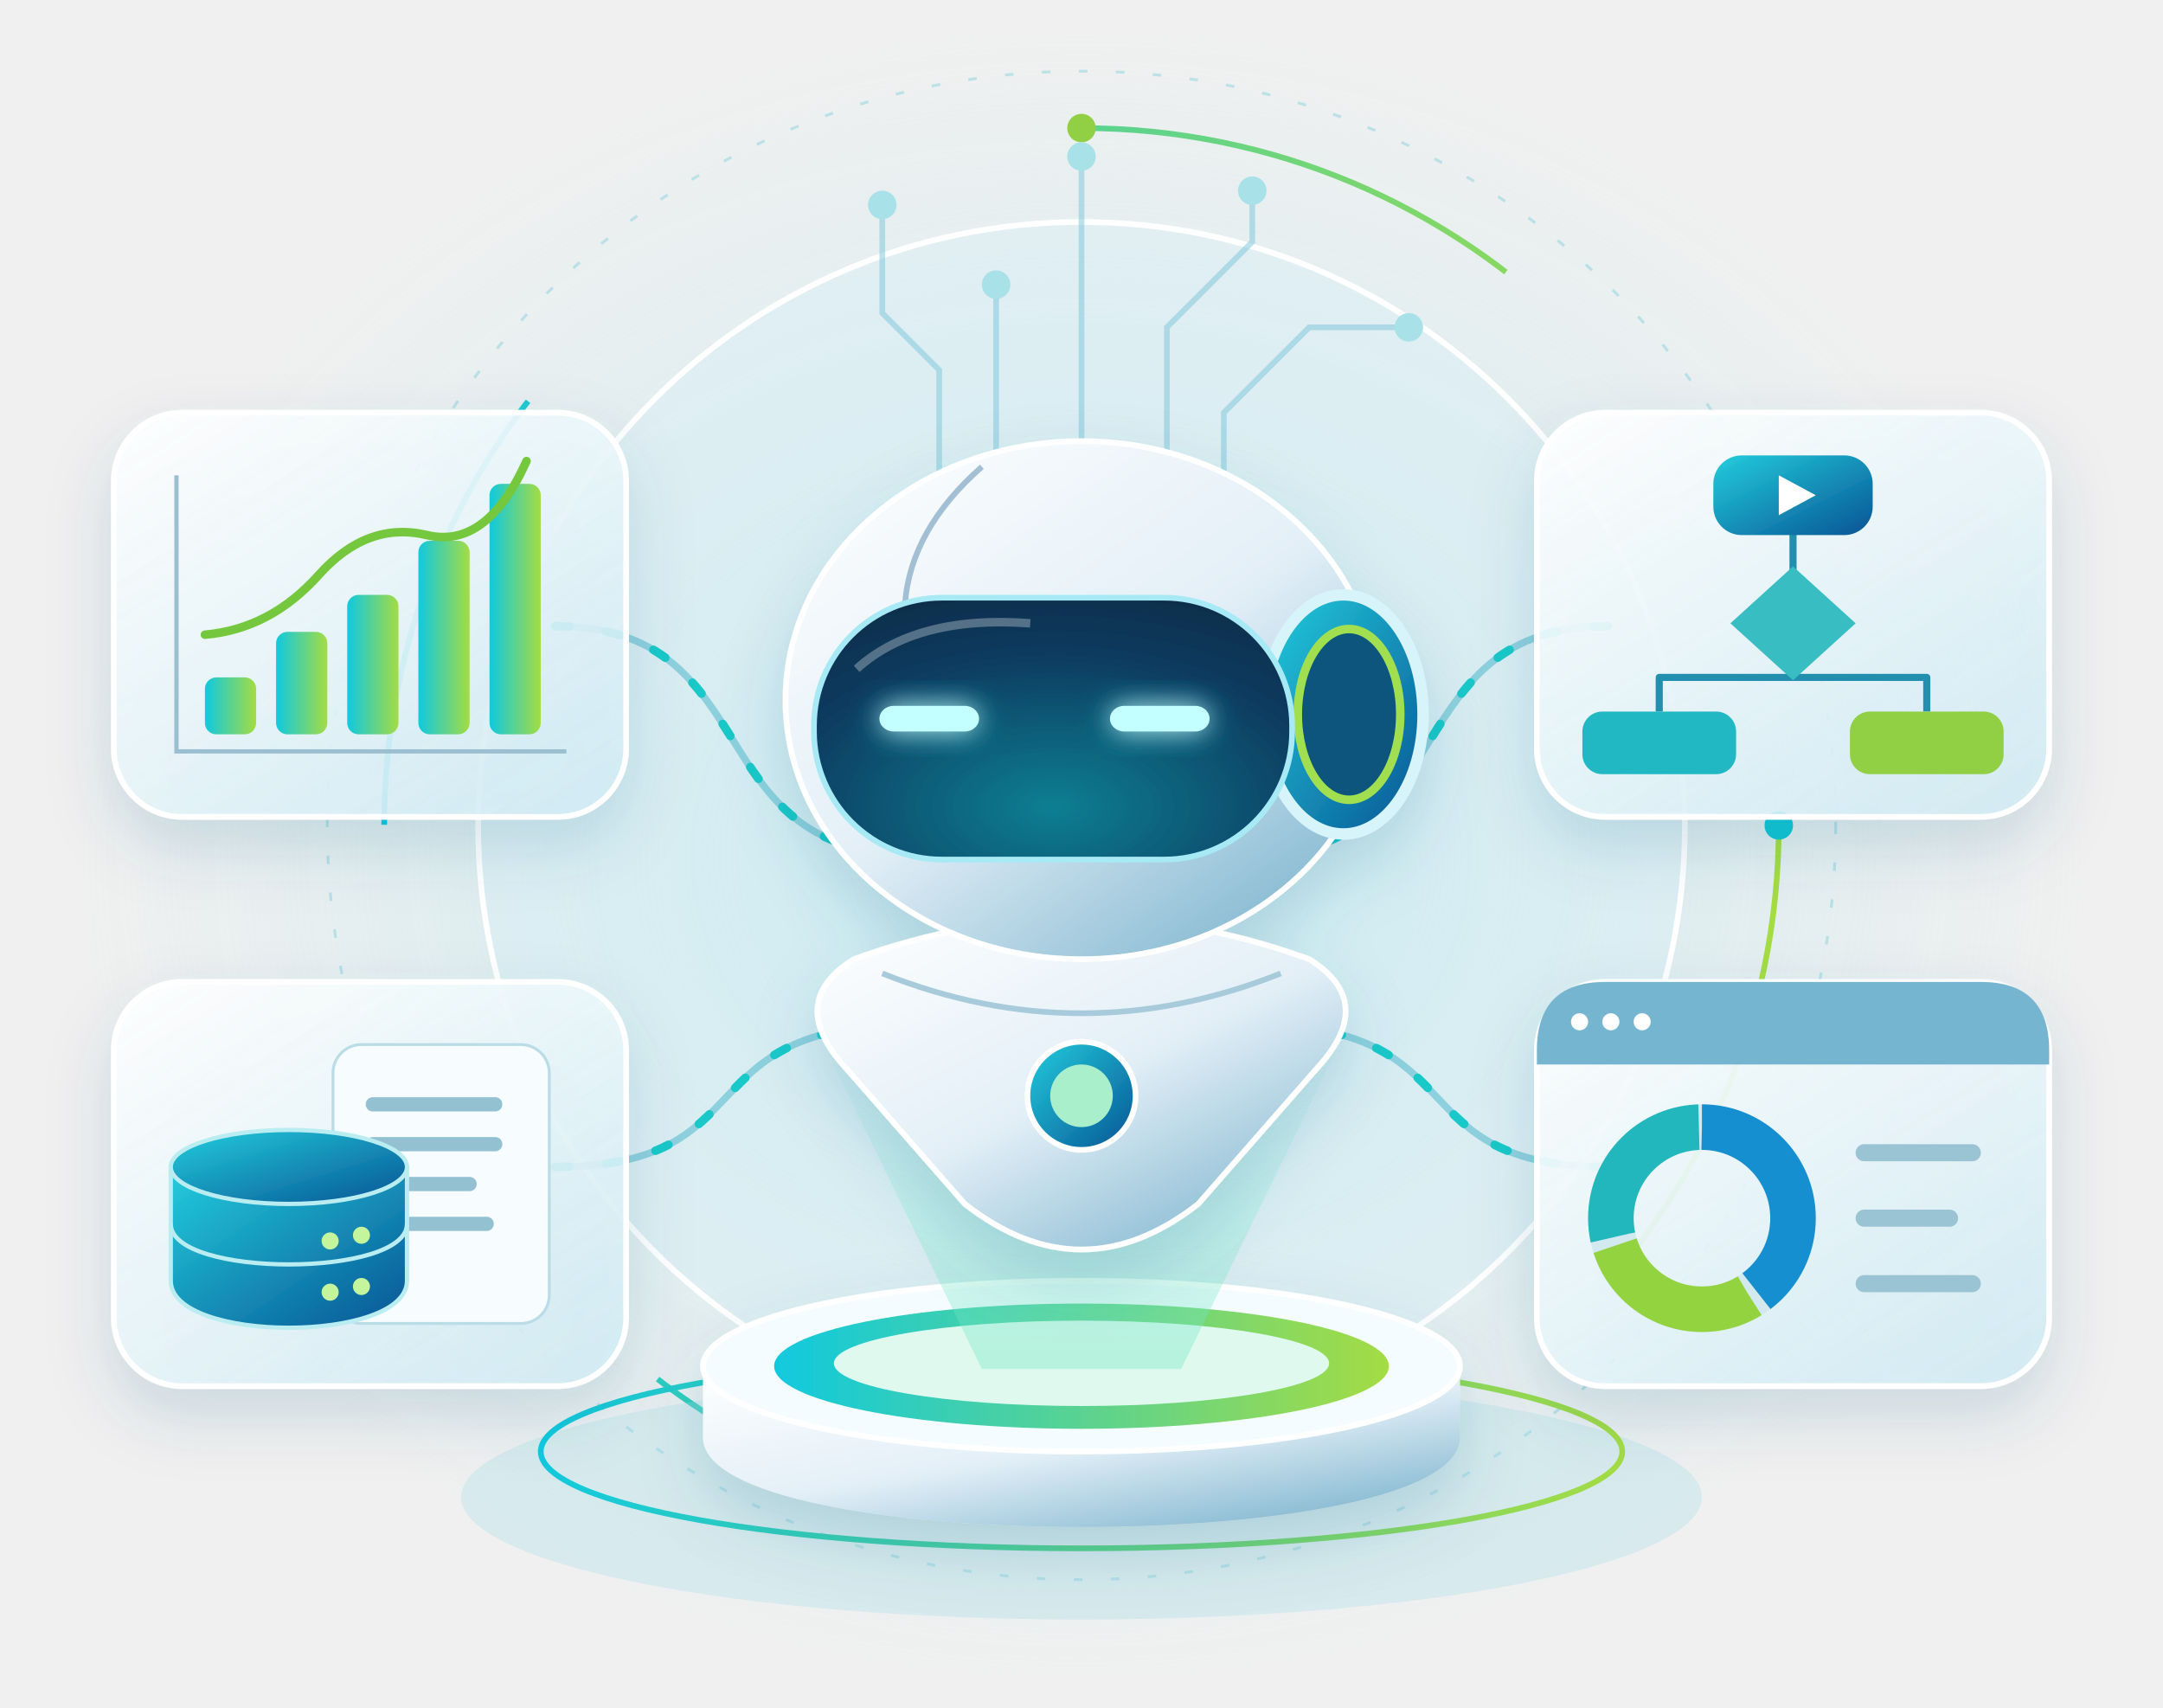
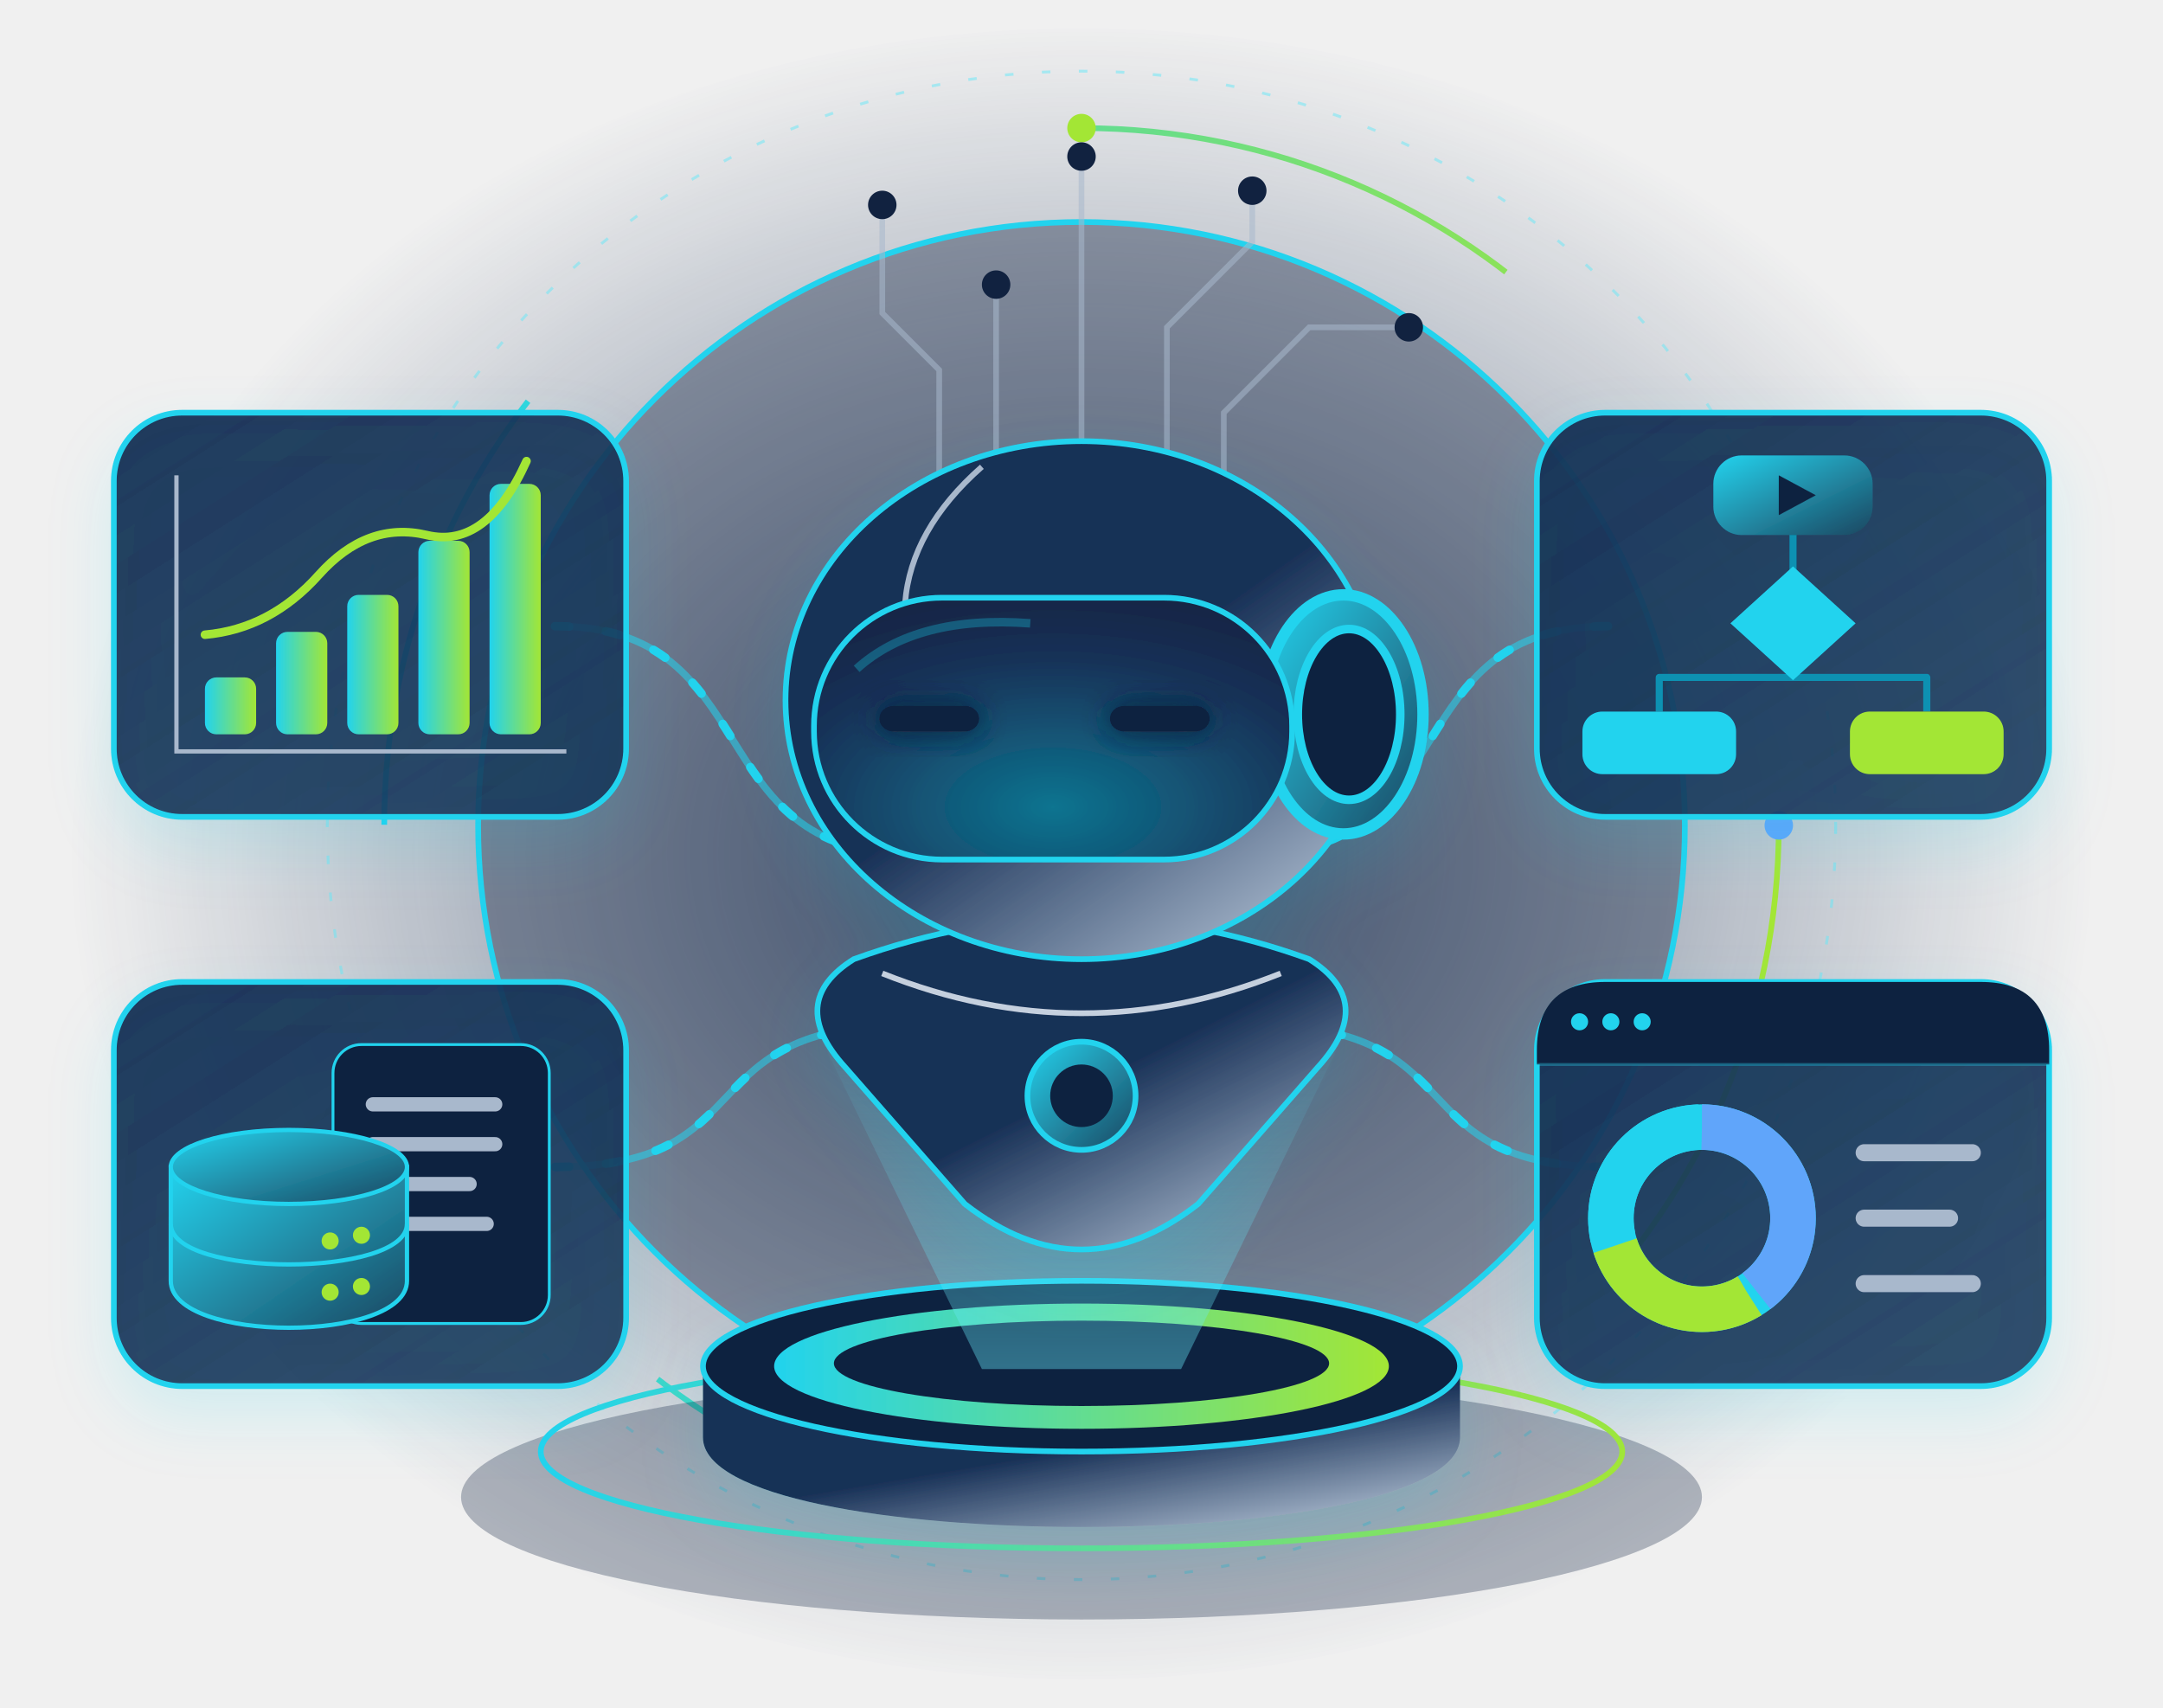
<svg xmlns="http://www.w3.org/2000/svg" viewBox="0 0 760 600" role="img" aria-labelledby="title">
  <defs>
    <linearGradient id="shell" x2=".8" y2="1">
-       <stop stop-color="#fff" />
-       <stop offset=".55" stop-color="#e3eff7" />
-       <stop offset="1" stop-color="#82b7d0" />
+       <stop stop-color="#173056" />
+       <stop offset=".55" stop-color="#173056" />
+       <stop offset="1" stop-color="#a8b8cc" />
    </linearGradient>
    <linearGradient id="glass" x2=".8" y2="1">
-       <stop stop-color="#fff" stop-opacity=".96" />
-       <stop offset="1" stop-color="#d4edf5" stop-opacity=".87" />
+       <stop stop-color="#173056" stop-opacity=".96" />
+       <stop offset="1" stop-color="#173056" stop-opacity=".87" />
    </linearGradient>
    <linearGradient id="blue" x2="1" y2="1">
-       <stop stop-color="#23cddd" />
-       <stop offset="1" stop-color="#075494" />
+       <stop stop-color="#22d3ee" />
+       <stop offset="1" stop-color="#1e4660" />
    </linearGradient>
    <linearGradient id="accent">
-       <stop stop-color="#10c9df" />
-       <stop offset="1" stop-color="#a4dc43" />
+       <stop stop-color="#22d3ee" />
+       <stop offset="1" stop-color="#a3e635" />
    </linearGradient>
    <radialGradient id="visor" cx=".5" cy=".8" r=".9">
-       <stop stop-color="#087f92" />
-       <stop offset=".65" stop-color="#073b60" />
-       <stop offset="1" stop-color="#112b46" />
+       <stop stop-color="#0e7490" />
+       <stop offset=".65" stop-color="#173056" />
+       <stop offset="1" stop-color="#112240" />
    </radialGradient>
    <radialGradient id="halo">
-       <stop stop-color="#a9e5ed" stop-opacity=".7" />
-       <stop offset="1" stop-color="#bdeaf1" stop-opacity="0" />
+       <stop stop-color="#173056" stop-opacity=".7" />
+       <stop offset="1" stop-color="#173056" stop-opacity="0" />
    </radialGradient>
    <linearGradient id="beam" x1="0" y1="0" x2="0" y2="1">
-       <stop stop-color="#5ce4ce" stop-opacity="0" />
-       <stop offset="1" stop-color="#77e8c4" stop-opacity=".4" />
+       <stop stop-color="#67e8f9" stop-opacity="0" />
+       <stop offset="1" stop-color="#67e8f9" stop-opacity=".4" />
    </linearGradient>
    <filter id="shadow" x="-30%" y="-30%" width="170%" height="180%">
-       <feDropShadow dx="0" dy="10" stdDeviation="11" flood-color="#175b80" flood-opacity=".17" />
+       <feDropShadow dx="0" dy="10" stdDeviation="11" flood-color="#22D3EE" flood-opacity=".14" />
    </filter>
    <filter id="glow" x="-100%" y="-100%" width="300%" height="300%">
      <feGaussianBlur stdDeviation="5" result="b" />
      <feMerge>
        <feMergeNode in="b" />
        <feMergeNode in="SourceGraphic" />
      </feMerge>
    </filter>
  </defs>
  <style>
.float{animation:float 5s ease-in-out infinite}.a{animation-delay:-1s}.b{animation-delay:-2.7s}.c{animation-delay:-3.8s}.d{animation-delay:-.5s}.flow{stroke-dasharray:5 13;animation:flow 2s linear infinite}.orbit{transform-origin:380px 290px;animation:spin 35s linear infinite}.eye{animation:blink 7s infinite;transform-box:fill-box;transform-origin:center}.bar{transform-box:fill-box;transform-origin:center bottom;animation:grow 4s ease-in-out infinite}.pulse{animation:pulse 3s ease-in-out infinite}@keyframes float{50%{transform:translateY(-10px)}}@keyframes flow{to{stroke-dashoffset:-36}}@keyframes spin{to{transform:rotate(360deg)}}@keyframes blink{0%,45%,49%,100%{transform:scaleY(1)}47%{transform:scaleY(.12)}}@keyframes grow{0%,100%{transform:scaleY(.75)}50%{transform:scaleY(1)}}@keyframes pulse{50%{opacity:.45}}@media(prefers-reduced-motion:reduce){*{animation:none!important}}
</style>
  <ellipse cx="380" cy="300" rx="360" ry="290" fill="url(#halo)" />
-   <circle cx="380" cy="290" r="212" fill="#d8f1f7" fill-opacity=".38" stroke="#fff" stroke-width="2" />
+   <circle cx="380" cy="290" r="212" fill="#112240" fill-opacity=".38" stroke="#22D3EE" stroke-width="2" />
  <g class="orbit" fill="none">
    <circle cx="380" cy="290" r="245" stroke="url(#accent)" stroke-width="2" stroke-dasharray="160 225" />
-     <circle cx="380" cy="290" r="265" stroke="#8ad3df" stroke-opacity=".5" stroke-dasharray="3 10" />
-     <circle cx="380" cy="45" r="5" fill="#91d044" />
-     <circle cx="625" cy="290" r="5" fill="#12c7d5" />
+     <circle cx="380" cy="290" r="265" stroke="#67e8f9" stroke-opacity=".5" stroke-dasharray="3 10" />
+     <circle cx="380" cy="45" r="5" fill="#a3e635" />
+     <circle cx="625" cy="290" r="5" fill="#60a5fa" />
  </g>
-   <g fill="none" stroke="#83c9da" stroke-width="2" opacity=".55">
+   <g fill="none" stroke="#a8b8cc" stroke-width="2" opacity=".55">
    <path d="M330 200V130l-20-20V72 M350 195V100 M380 190V55 M410 195V115l30-30V67 M430 210V145l30-30h35" />
  </g>
-   <g fill="#a8e1e8">
+   <g fill="#112240">
    <circle cx="310" cy="72" r="5" />
    <circle cx="350" cy="100" r="5" />
    <circle cx="380" cy="55" r="5" />
    <circle cx="440" cy="67" r="5" />
    <circle cx="495" cy="115" r="5" />
  </g>
-   <g fill="none" stroke="#50b8cc" stroke-width="2.5" opacity=".55">
+   <g fill="none" stroke="#22d3ee" stroke-width="2.5" opacity=".55">
    <path id="p1" d="M195 220C270 220 245 300 320 300" />
    <path id="p2" d="M565 220C490 220 515 300 440 300" />
    <path id="p3" d="M195 410C270 410 240 360 320 360" />
    <path id="p4" d="M565 410C490 410 520 360 440 360" />
  </g>
-   <g class="flow" fill="none" stroke="#19c8c8" stroke-width="3" stroke-linecap="round">
+   <g class="flow" fill="none" stroke="#22d3ee" stroke-width="3" stroke-linecap="round">
    <use href="#p1" />
    <use href="#p2" />
    <use href="#p3" />
    <use href="#p4" />
  </g>
-   <ellipse cx="380" cy="526" rx="218" ry="43" fill="#a2dce8" opacity=".3" />
+   <ellipse cx="380" cy="526" rx="218" ry="43" fill="#112240" opacity=".3" />
  <ellipse cx="380" cy="510" rx="190" ry="34" fill="none" stroke="url(#accent)" stroke-width="2" />
  <g filter="url(#shadow)">
    <path d="M247 480v25c0 42 266 42 266 0v-25" fill="url(#shell)" />
-     <ellipse cx="380" cy="480" rx="133" ry="30" fill="#f5fcff" stroke="#fff" stroke-width="2" />
+     <ellipse cx="380" cy="480" rx="133" ry="30" fill="#112240" stroke="#22D3EE" stroke-width="2" />
    <ellipse cx="380" cy="480" rx="108" ry="22" fill="url(#accent)" />
-     <ellipse cx="380" cy="479" rx="87" ry="15" fill="#dff9ef" />
+     <ellipse cx="380" cy="479" rx="87" ry="15" fill="#112240" />
  </g>
  <path class="pulse" d="M286 360L345 481H415L474 360Z" fill="url(#beam)" />
  <g class="float" filter="url(#shadow)">
    <path d="M340 300h80v42h-80z" fill="url(#blue)" />
-     <path d="M300 337Q380 308 460 337Q484 352 463 375L421 423Q380 455 339 423L297 375Q276 352 300 337Z" fill="url(#shell)" stroke="#fff" stroke-width="2" />
-     <path d="M310 342Q380 370 450 342" fill="none" stroke="#a8cbdc" stroke-width="2" />
-     <circle cx="380" cy="385" r="19" fill="url(#blue)" stroke="#fff" stroke-width="2" />
-     <circle class="pulse" cx="380" cy="385" r="11" fill="#a9efcc" />
-     <ellipse cx="380" cy="246" rx="104" ry="91" fill="url(#shell)" stroke="#fff" stroke-width="2" />
-     <path d="M345 164Q320 186 318 212" stroke="#a3bfd3" stroke-width="2" fill="none" />
-     <ellipse cx="472" cy="251" rx="28" ry="42" fill="url(#blue)" stroke="#d7f4fa" stroke-width="4" />
-     <ellipse cx="474" cy="251" rx="18" ry="30" fill="#07557b" stroke="#a1df51" stroke-width="3" />
-     <rect x="286" y="210" width="168" height="92" rx="45" fill="url(#visor)" stroke="#a7e9f4" stroke-width="2" />
-     <path d="M301 235Q322 216 362 219" stroke="#fff" stroke-opacity=".3" stroke-width="3" fill="none" />
-     <g fill="#c4ffff" filter="url(#glow)">
+     <path d="M300 337Q380 308 460 337Q484 352 463 375L421 423Q380 455 339 423L297 375Q276 352 300 337Z" fill="url(#shell)" stroke="#22D3EE" stroke-width="2" />
+     <path d="M310 342Q380 370 450 342" fill="none" stroke="#c5d0de" stroke-width="2" />
+     <circle cx="380" cy="385" r="19" fill="url(#blue)" stroke="#22D3EE" stroke-width="2" />
+     <circle class="pulse" cx="380" cy="385" r="11" fill="#112240" />
+     <ellipse cx="380" cy="246" rx="104" ry="91" fill="url(#shell)" stroke="#22D3EE" stroke-width="2" />
+     <path d="M345 164Q320 186 318 212" stroke="#a8b8cc" stroke-width="2" fill="none" />
+     <ellipse cx="472" cy="251" rx="28" ry="42" fill="url(#blue)" stroke="#22D3EE" stroke-width="4" />
+     <ellipse cx="474" cy="251" rx="18" ry="30" fill="#112240" stroke="#22D3EE" stroke-width="3" />
+     <rect x="286" y="210" width="168" height="92" rx="45" fill="url(#visor)" stroke="#22D3EE" stroke-width="2" />
+     <path d="M301 235Q322 216 362 219" stroke="#22D3EE" stroke-opacity=".3" stroke-width="3" fill="none" />
+     <g fill="#112240" filter="url(#glow)">
      <rect class="eye" x="309" y="248" width="35" height="9" rx="5" />
      <rect class="eye" x="390" y="248" width="35" height="9" rx="5" />
    </g>
  </g>
  <g transform="translate(40 145)">
    <g class="float a" filter="url(#shadow)">
-       <rect width="180" height="142" rx="24" fill="url(#glass)" stroke="white" stroke-width="2" />
-       <path d="M22 22V119H159" fill="none" stroke="#9bbfd1" stroke-width="1.5" />
+       <rect width="180" height="142" rx="24" fill="url(#glass)" stroke="#22D3EE" stroke-width="2" />
+       <path d="M22 22V119H159" fill="none" stroke="#a8b8cc" stroke-width="1.5" />
      <rect class="bar" style="animation-delay:-0.0s" x="32" y="93" width="18" height="20" rx="4" fill="url(#accent)" />
      <rect class="bar" style="animation-delay:-0.35s" x="57" y="77" width="18" height="36" rx="4" fill="url(#accent)" />
      <rect class="bar" style="animation-delay:-0.7s" x="82" y="64" width="18" height="49" rx="4" fill="url(#accent)" />
      <rect class="bar" style="animation-delay:-1.05s" x="107" y="45" width="18" height="68" rx="4" fill="url(#accent)" />
      <rect class="bar" style="animation-delay:-1.4s" x="132" y="25" width="18" height="88" rx="4" fill="url(#accent)" />
-       <path d="M32 78Q55 76 72 57T110 43T145 17" fill="none" stroke="#74c83d" stroke-width="3" stroke-linecap="round" />
+       <path d="M32 78Q55 76 72 57T110 43T145 17" fill="none" stroke="#a3e635" stroke-width="3" stroke-linecap="round" />
    </g>
  </g>
  <g transform="translate(540 145)">
    <g class="float b" filter="url(#shadow)">
-       <rect width="180" height="142" rx="24" fill="url(#glass)" stroke="white" stroke-width="2" />
-       <g fill="none" stroke="#238fae" stroke-width="2.5" stroke-linejoin="round">
+       <rect width="180" height="142" rx="24" fill="url(#glass)" stroke="#22D3EE" stroke-width="2" />
+       <g fill="none" stroke="#0891b2" stroke-width="2.5" stroke-linejoin="round">
        <path d="M90 42V62M90 83V93H43V105M90 93H137V105" />
      </g>
      <rect x="62" y="15" width="56" height="28" rx="10" fill="url(#blue)" />
-       <path d="m85 22 13 7-13 7Z" fill="white" />
-       <path d="m90 54 22 20-22 20-22-20Z" fill="#38bdc2" />
-       <rect x="16" y="105" width="54" height="22" rx="7" fill="#22b8c3" />
-       <rect x="110" y="105" width="54" height="22" rx="7" fill="#91d044" />
+       <path d="m85 22 13 7-13 7Z" fill="#112240" />
+       <path d="m90 54 22 20-22 20-22-20Z" fill="#22d3ee" />
+       <rect x="16" y="105" width="54" height="22" rx="7" fill="#22d3ee" />
+       <rect x="110" y="105" width="54" height="22" rx="7" fill="#a3e635" />
    </g>
  </g>
  <g transform="translate(40 345)">
    <g class="float c" filter="url(#shadow)">
-       <rect width="180" height="142" rx="24" fill="url(#glass)" stroke="white" stroke-width="2" />
-       <rect x="77" y="22" width="76" height="98" rx="10" fill="#f6fcff" stroke="#badce7" />
-       <path d="M91 43h43M91 57h43M91 71h34M91 85h40" stroke="#93c1d2" stroke-width="5" stroke-linecap="round" />
-       <g fill="url(#blue)" stroke="#b9edf1" stroke-width="1.5">
+       <rect width="180" height="142" rx="24" fill="url(#glass)" stroke="#22D3EE" stroke-width="2" />
+       <rect x="77" y="22" width="76" height="98" rx="10" fill="#112240" stroke="#22D3EE" />
+       <path d="M91 43h43M91 57h43M91 71h34M91 85h40" stroke="#a8b8cc" stroke-width="5" stroke-linecap="round" />
+       <g fill="url(#blue)" stroke="#22D3EE" stroke-width="1.5">
        <path d="M20 65v40c0 22 83 22 83 0V65Z" />
        <ellipse cx="61.5" cy="65" rx="41.5" ry="13" />
        <path d="M20 85c0 19 83 19 83 0" fill="none" />
      </g>
-       <g fill="#c4f59c">
+       <g fill="#a3e635">
        <circle cx="76" cy="91" r="3" />
        <circle cx="87" cy="89" r="3" />
        <circle cx="76" cy="109" r="3" />
        <circle cx="87" cy="107" r="3" />
      </g>
    </g>
  </g>
  <g transform="translate(540 345)">
    <g class="float d" filter="url(#shadow)">
-       <rect width="180" height="142" rx="24" fill="url(#glass)" stroke="white" stroke-width="2" />
-       <path d="M0 24Q0 0 24 0H156Q180 0 180 24V29H0Z" fill="#76b5d0" />
-       <g fill="white">
+       <rect width="180" height="142" rx="24" fill="url(#glass)" stroke="#22D3EE" stroke-width="2" />
+       <path d="M0 24Q0 0 24 0H156Q180 0 180 24V29H0Z" fill="#112240" />
+       <path d="M0 29H180" stroke="#22D3EE" stroke-opacity=".35" />
+       <g fill="#22D3EE">
        <circle cx="15" cy="14" r="3" />
        <circle cx="26" cy="14" r="3" />
        <circle cx="37" cy="14" r="3" />
      </g>
-       <circle cx="58" cy="83" r="32" fill="none" stroke="#d2e9ef" stroke-width="16" />
-       <circle cx="58" cy="83" r="32" fill="none" stroke="#178fd0" stroke-width="16" stroke-dasharray="80 201" transform="rotate(-90 58 83)" />
-       <circle cx="58" cy="83" r="32" fill="none" stroke="#93d341" stroke-width="16" stroke-dasharray="58 201" stroke-dashoffset="-83" transform="rotate(-90 58 83)" />
-       <circle cx="58" cy="83" r="32" fill="none" stroke="#21b7bc" stroke-width="16" stroke-dasharray="56 201" stroke-dashoffset="-144" transform="rotate(-90 58 83)" />
-       <path d="M115 60h38M115 83h30M115 106h38" stroke="#9ac3d3" stroke-width="6" stroke-linecap="round" />
+       <circle cx="58" cy="83" r="32" fill="none" stroke="#22D3EE" stroke-width="16" />
+       <circle cx="58" cy="83" r="32" fill="none" stroke="#60a5fa" stroke-width="16" stroke-dasharray="80 201" transform="rotate(-90 58 83)" />
+       <circle cx="58" cy="83" r="32" fill="none" stroke="#a3e635" stroke-width="16" stroke-dasharray="58 201" stroke-dashoffset="-83" transform="rotate(-90 58 83)" />
+       <circle cx="58" cy="83" r="32" fill="none" stroke="#22d3ee" stroke-width="16" stroke-dasharray="56 201" stroke-dashoffset="-144" transform="rotate(-90 58 83)" />
+       <path d="M115 60h38M115 83h30M115 106h38" stroke="#a8b8cc" stroke-width="6" stroke-linecap="round" />
    </g>
  </g>
</svg>
